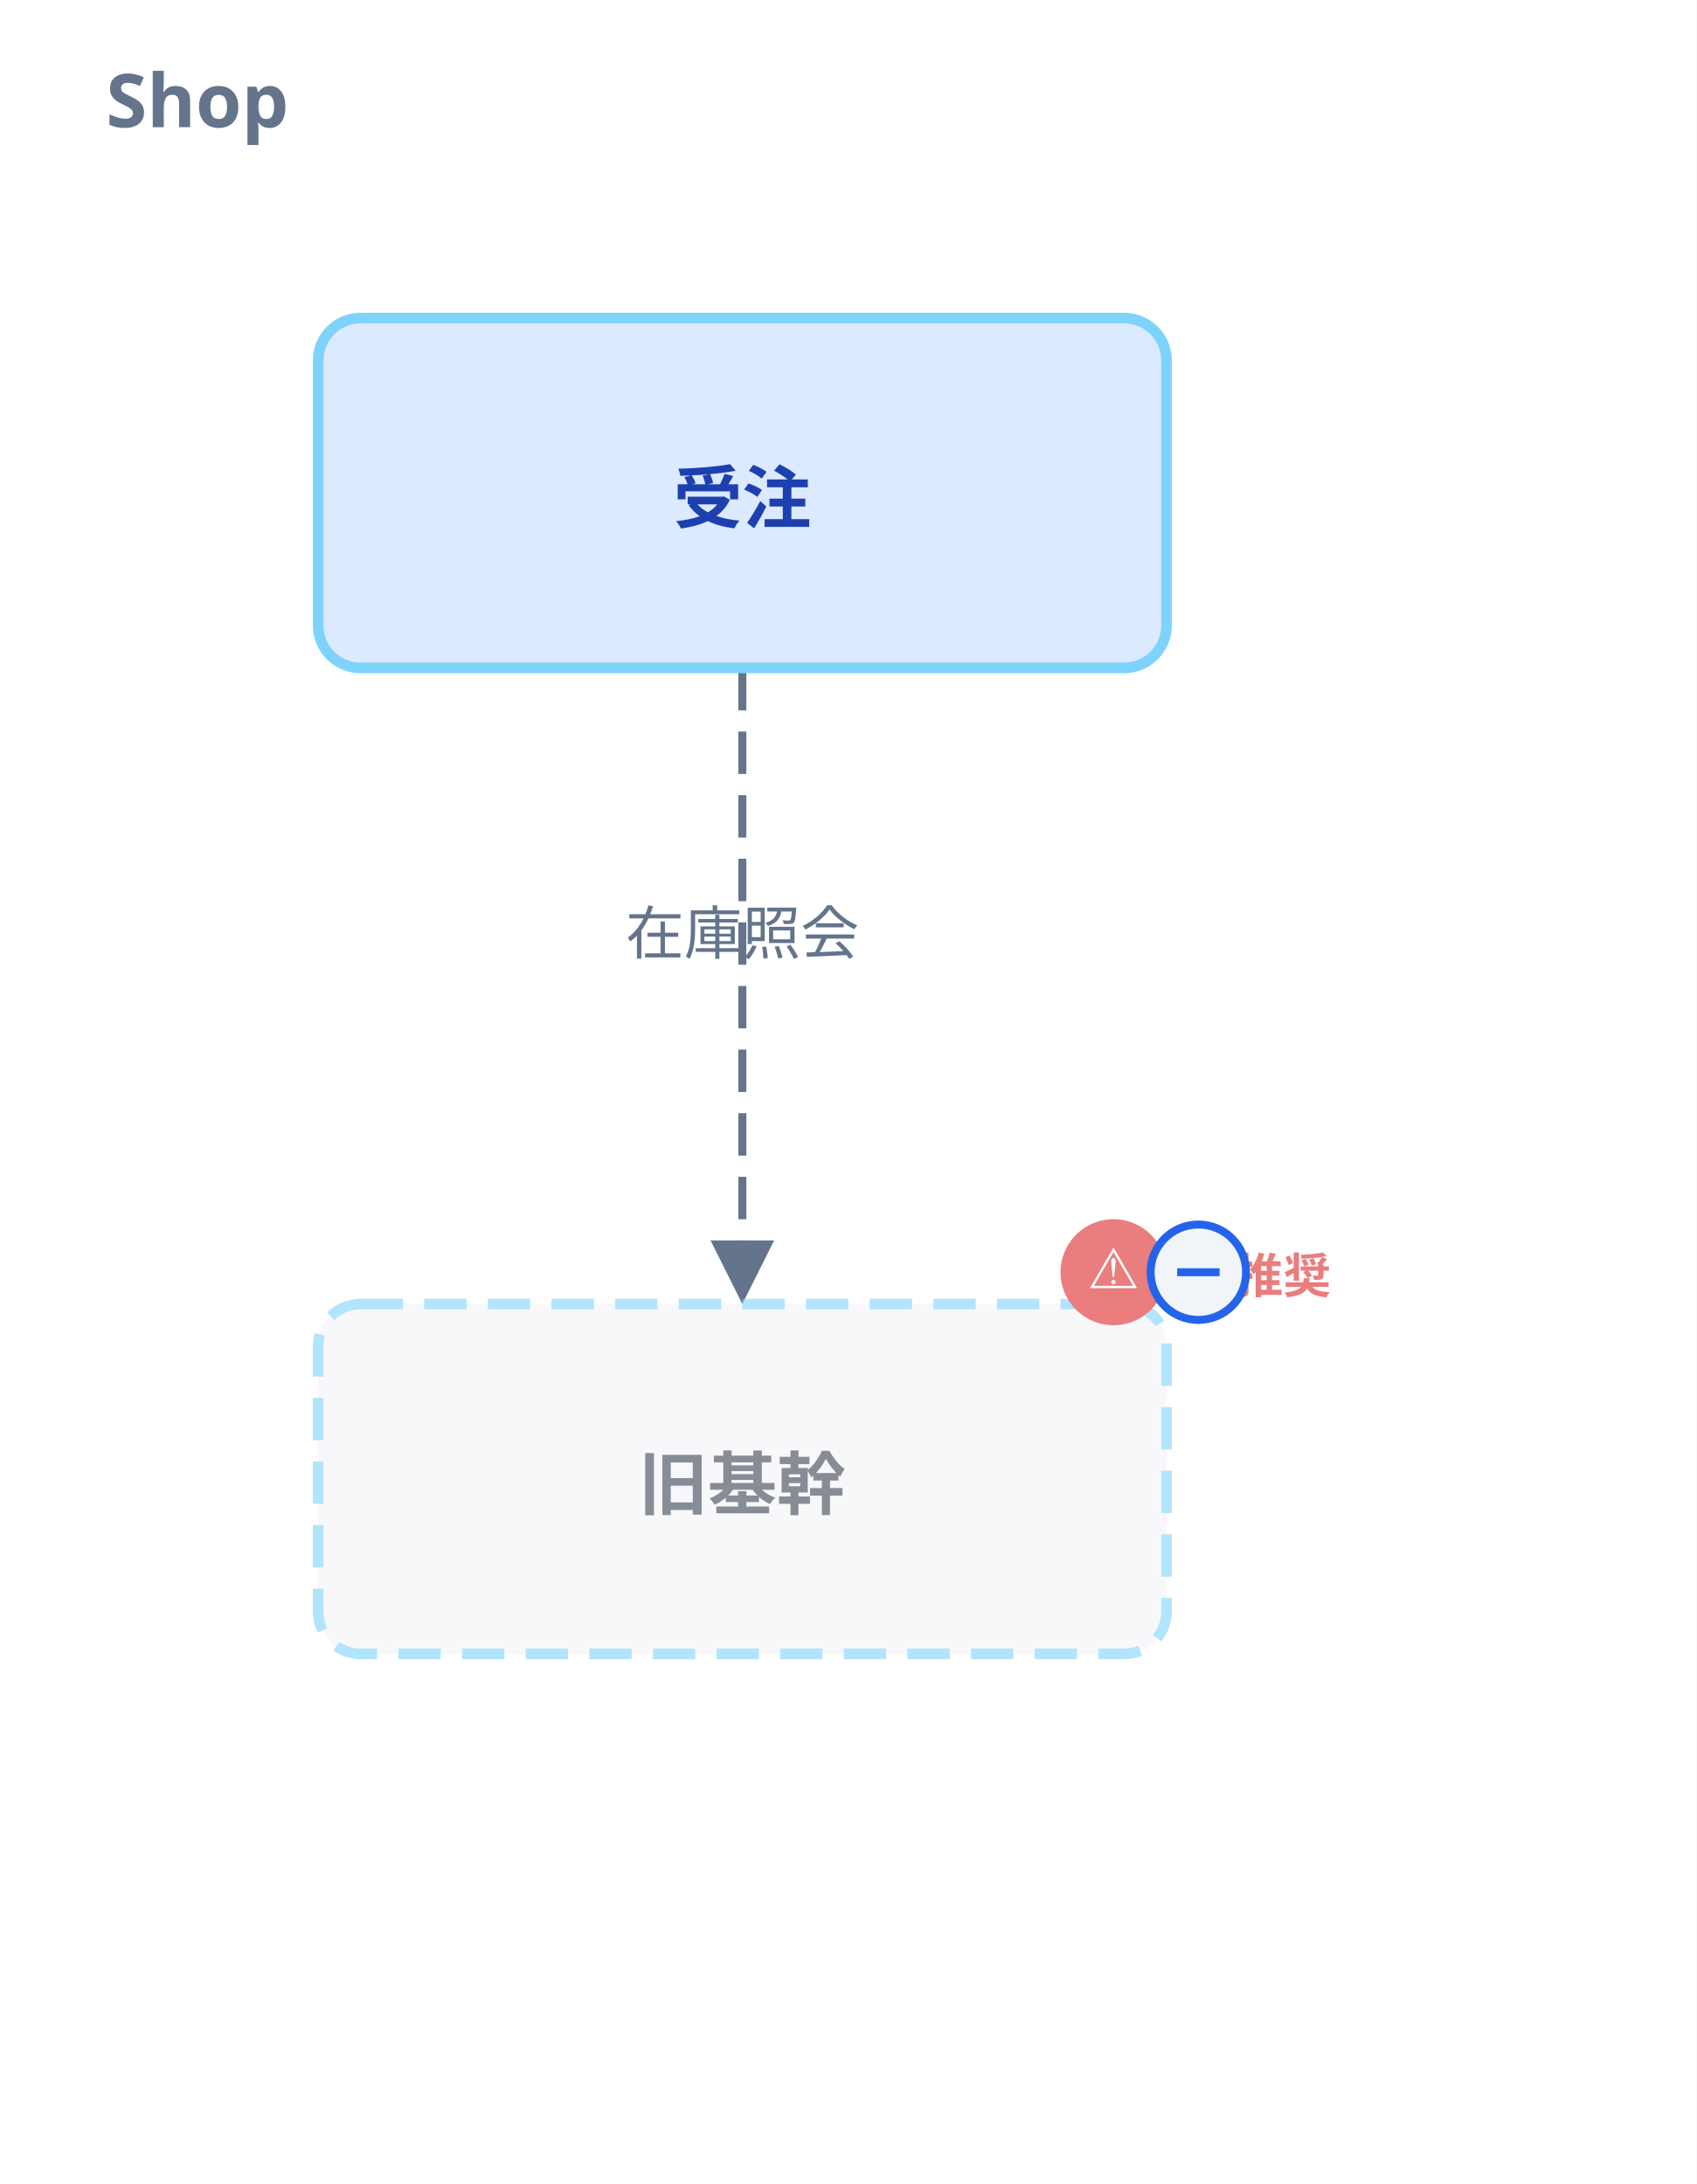
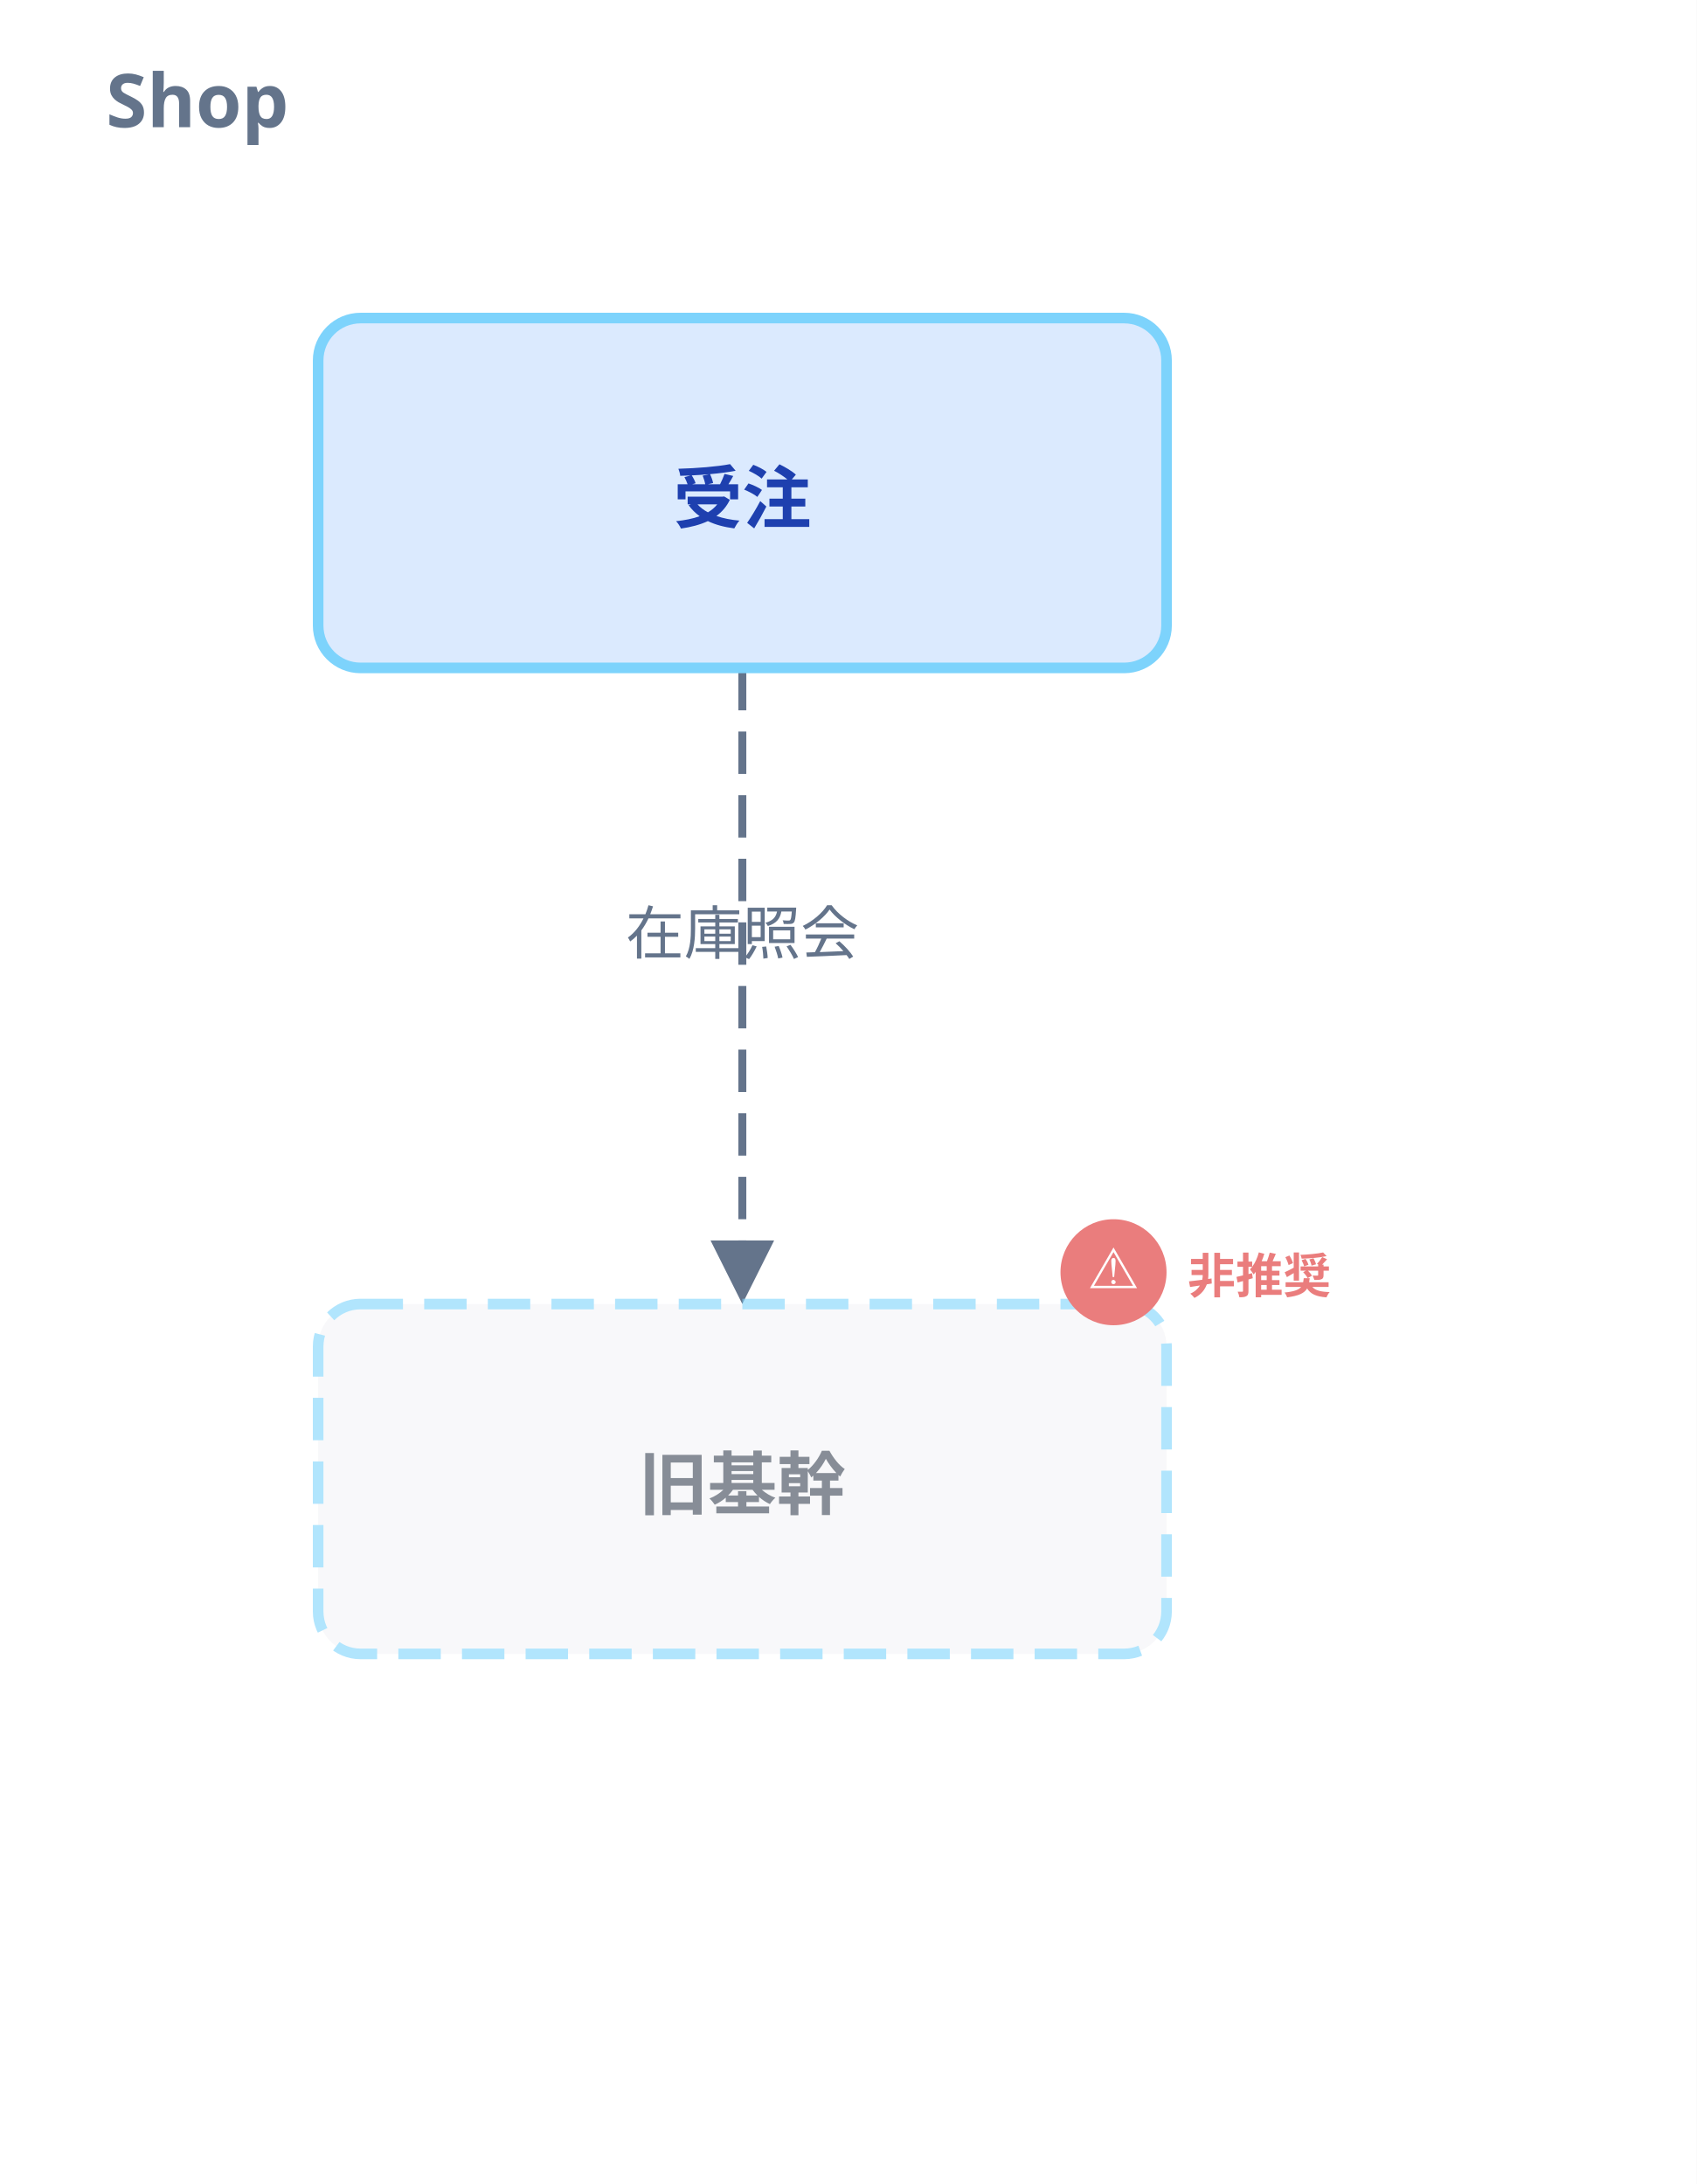
<svg xmlns="http://www.w3.org/2000/svg" viewBox="0 0 320 412" width="320" height="412">
  <defs>
    <marker id="arrow-default" viewBox="0 0 10 10" refX="10" refY="5" markerWidth="8" markerHeight="8" orient="auto-start-reverse">
      <path d="M 0 0 L 10 5 L 0 10 z" fill="#64748B" />
    </marker>
  </defs>
  <rect width="320" height="412" fill="#FFFFFF" rx="0" />
  <text x="20" y="24" fill="#64748B" font-size="14px" font-family="sans-serif" font-weight="bold">Shop</text>
  <g class="edges">
    <g data-edge-from="OrderService" data-edge-to="Legacy" data-edge-kind="async" data-edge-canonical-id="OrderService--&gt;Legacy" data-edge-label="在庫照会" class="krs-edge krs-edge--interactive">
      <line x1="140" y1="126" x2="140" y2="246" stroke="transparent" stroke-width="14" stroke-linecap="butt" class="krs-edge__hitline" />
      <line x1="140" y1="126" x2="140" y2="246" stroke="#64748B" stroke-width="1.5" stroke-dasharray="8 4" marker-end="url(#arrow-default)" />
      <text x="140" y="180" text-anchor="middle" fill="#64748B" font-size="11px" font-family="sans-serif">在庫照会</text>
    </g>
  </g>
  <g class="nodes">
    <g data-node-id="OrderService" data-node-kind="service" data-has-children="false" data-has-description="false">
      <rect x="60" y="60" width="160" height="66" rx="8" ry="8" fill="#dbeafe" stroke="#7DD3FC" stroke-width="2" />
      <text x="140" y="93" text-anchor="middle" dominant-baseline="central" fill="#1e40af" font-size="13px" font-weight="bold" font-family="sans-serif">受注</text>
    </g>
    <g data-node-id="Legacy" data-node-kind="service" data-has-children="false" data-has-description="false" opacity="0.6">
      <rect x="60" y="246" width="160" height="66" rx="8" ry="8" fill="#f3f4f6" stroke="#7DD3FC" stroke-width="2" stroke-dasharray="8 4" />
      <text x="140" y="279" text-anchor="middle" dominant-baseline="central" fill="#374151" font-size="13px" font-weight="bold" font-family="sans-serif">旧基幹</text>
      <g data-node-badge="Legacy">
        <circle cx="210" cy="240" r="10" fill="#DC2626" />
        <text x="210" y="240" text-anchor="middle" dominant-baseline="central" fill="white" font-size="10px">⚠</text>
        <text x="224" y="240" dominant-baseline="central" fill="#DC2626" font-size="9px" font-weight="bold" font-family="sans-serif">非推奨</text>
      </g>
    </g>
  </g>
-   <g class="krs-category-controls">
-     <style>.krs-cat-frame{opacity:0;transition:opacity .1s}.krs-cat-group:hover .krs-cat-frame{opacity:1}.krs-cat-collapse,.krs-category-stub{cursor:pointer}</style>
-     <g class="krs-cat-group" data-category-group="external">
-       <rect class="krs-cat-frame" x="52" y="238" width="176" height="82" rx="10" fill="transparent" stroke="#2563EB" stroke-width="1.5" stroke-dasharray="6 4" pointer-events="none" />
-       <g class="krs-cat-collapse" data-collapse-category="external" role="button" tabindex="0" transform="translate(226,240)">
-         <circle cx="0" cy="0" r="9" fill="#F1F5F9" stroke="#2563EB" stroke-width="1.5" />
-         <line x1="-4" y1="0" x2="4" y2="0" stroke="#2563EB" stroke-width="1.5" />
-       </g>
-     </g>
-   </g>
</svg>
